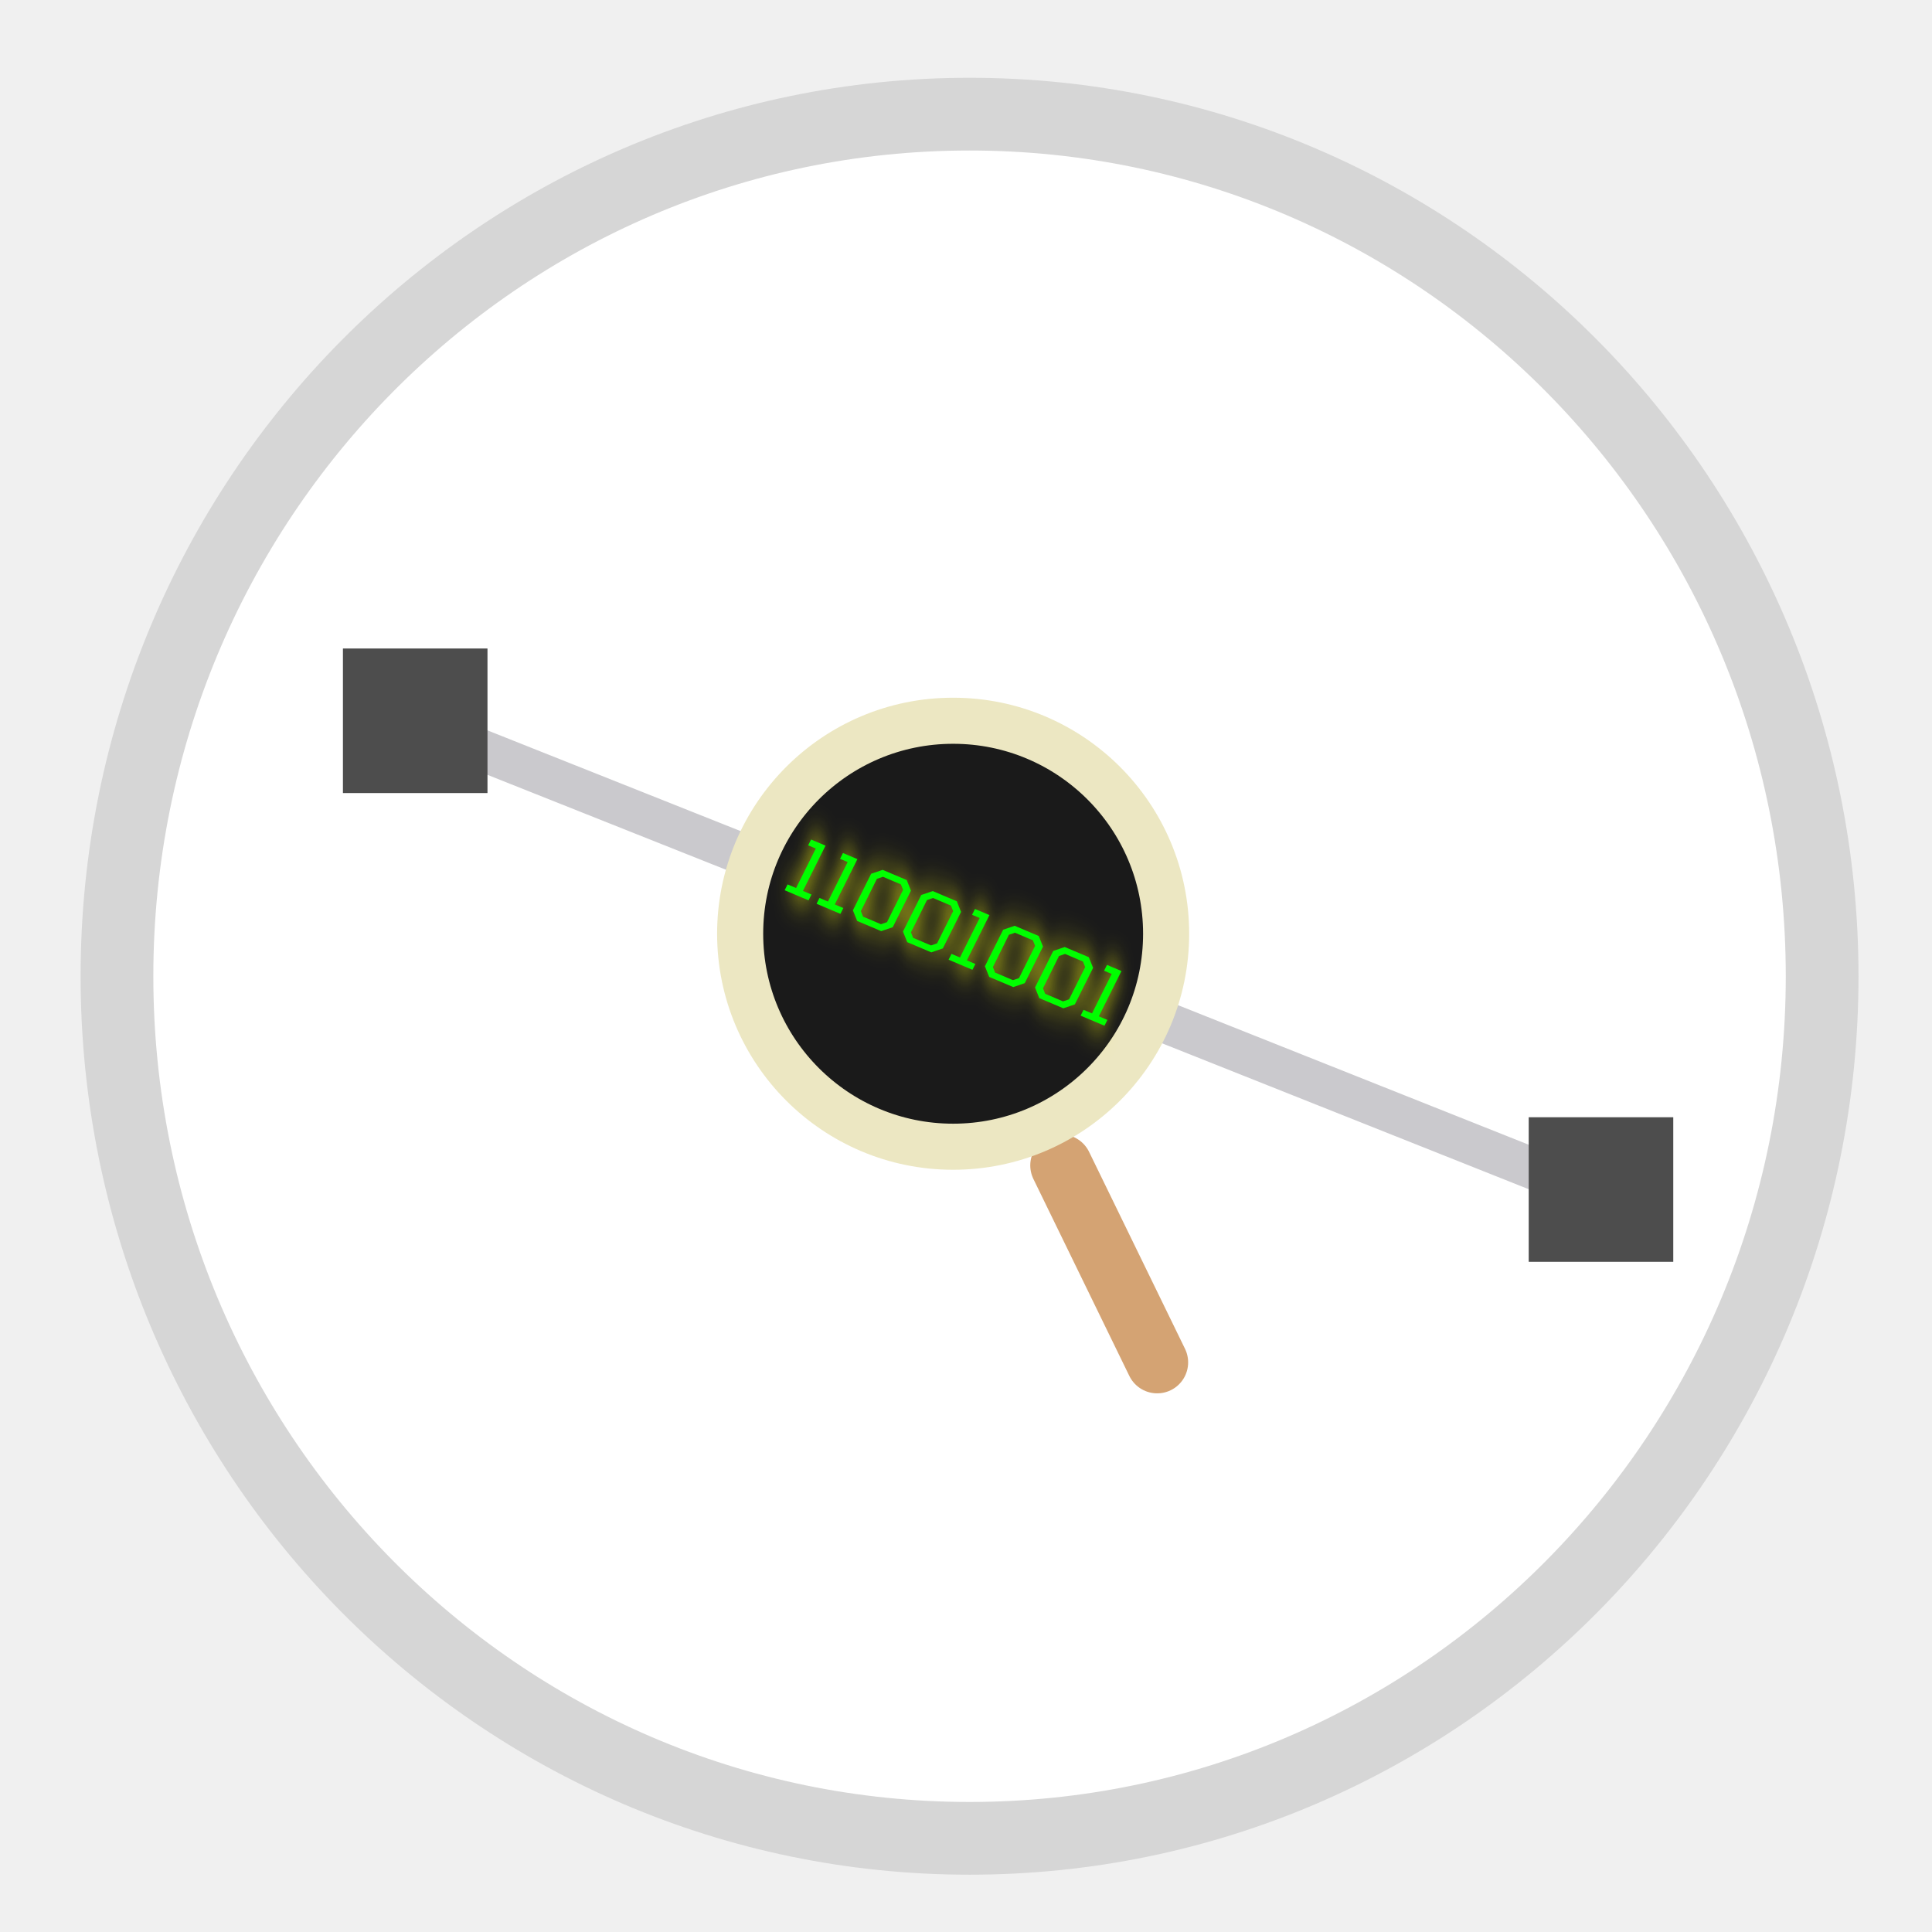
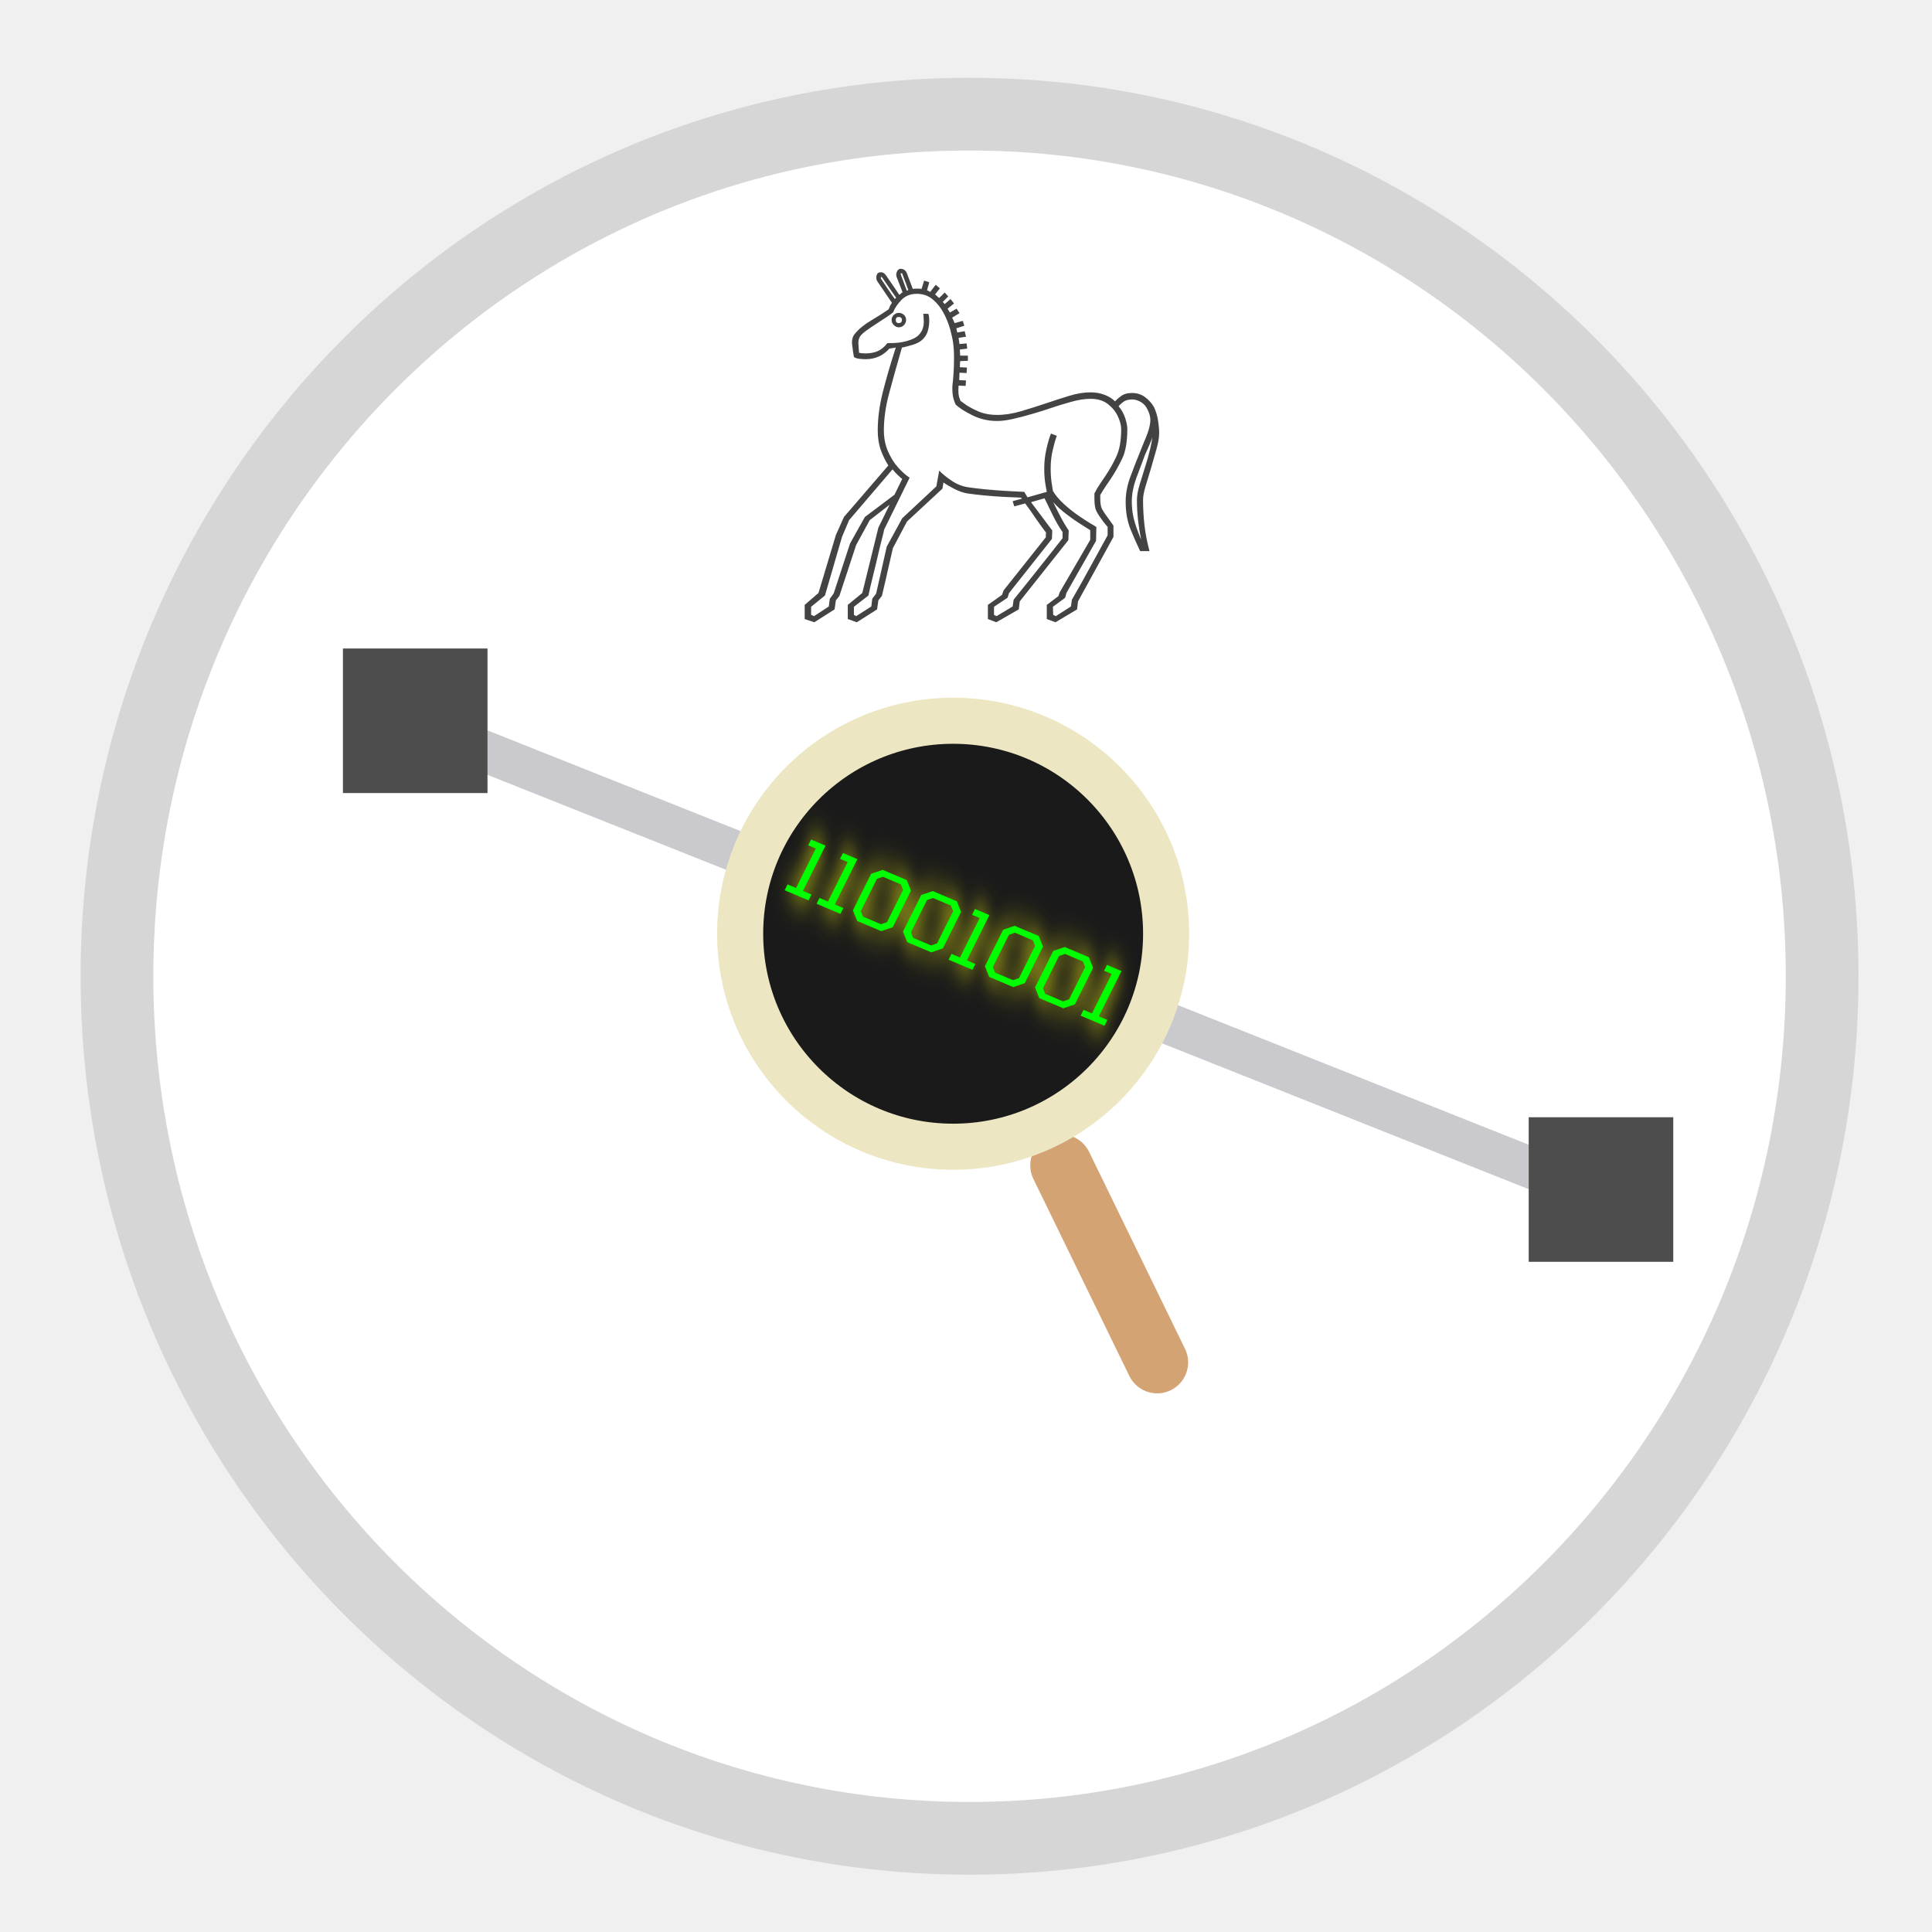
<svg xmlns="http://www.w3.org/2000/svg" xmlns:xlink="http://www.w3.org/1999/xlink" width="512" height="512" viewBox="0 0 512 512" preserveAspectRatio="xMidYMid" version="1.1" id="svg4">
  <defs id="defs1">
    <filter id="filter_1" style="color-interpolation-filters:sRGB" primitiveUnits="userSpaceOnUse" x="-0.089" y="-0.514" width="1.178" height="2.028">
      <feGaussianBlur in="SourceAlpha" stdDeviation="9.76" id="feGaussianBlur1" />
      <feOffset dx="0" dy="0" id="feOffset1" />
      <feColorMatrix type="matrix" values="0 0 0 0 0.96 0 0 0 0 0.96 0 0 0 0 0.07 0 0 0 1 0" result="dropShadow_1" id="feColorMatrix1" />
      <feComposite in="SourceGraphic" in2="dropShadow_1" operator="over" result="Layer1" id="feComposite1" />
    </filter>
  </defs>
  <ellipse style="fill:#ffffff;stroke:#d6d6d6;stroke-width:19.275;stroke-opacity:1" id="path5" cx="256.941" cy="258.713" rx="225.944" ry="228.463" />
  <line x1="117.98" y1="194.988" x2="418.178" y2="314.455" style="fill:none;stroke:#cac9cd;stroke-width:10.954;stroke-linecap:round;stroke-linejoin:round" id="line3" />
  <line x1="281.238" y1="308.844" x2="306.664" y2="361.045" style="fill:none;stroke:#d4a373;stroke-width:16.412;stroke-linecap:round;stroke-linejoin:round" id="line4" />
  <circle cx="252.591" cy="247.451" style="fill:#1a1a1a;stroke:#ece7c2;stroke-width:12.211;stroke-linecap:round;stroke-linejoin:round;stroke-opacity:1" id="ellipse3" r="56.444" />
  <g transform="matrix(0.3224635,0.1366367,-0.1481889,0.2973255,254.5319,245.2655)" style="fill:#00ff00;filter:url(#filter_1)" id="g4">
    <path d="m -131.19,28.86 v -5.19 h 6.99 V -11.5 h -6.23 v -5.19 h 11.85 v 40.36 h 6.99 v 5.19 z m 26.2,0 V 23.67 H -98 V -11.5 h -6.23 v -5.19 h 11.85 v 40.36 h 6.99 v 5.19 z m 33.38,0 -6.49,-6.49 V -10.2 l 6.49,-6.49 h 19.76 l 6.49,6.49 v 32.57 l -6.49,6.49 z m 2.54,-5.01 h 14.69 l 3.41,-3.4 V -8.28 l -3.41,-3.4 h -14.69 l -3.41,3.4 0.06,28.73 z m 38.61,5.01 -6.48,-6.49 V -10.2 l 6.48,-6.49 h 19.77 l 6.48,6.49 v 32.57 l -6.48,6.49 z m 2.54,-5.01 h 14.69 l 3.41,-3.4 V -8.28 l -3.41,-3.4 h -14.69 l -3.41,3.4 0.06,28.73 z M 3.51,28.86 V 23.67 H 10.5 V -11.5 H 4.27 v -5.19 h 11.86 v 40.36 h 6.98 v 5.19 z m 33.38,0 -6.48,-6.49 V -10.2 l 6.48,-6.49 h 19.77 l 6.48,6.49 v 32.57 l -6.48,6.49 z m 2.54,-5.01 h 14.69 l 3.41,-3.4 V -8.28 l -3.41,-3.4 H 39.43 l -3.41,3.4 0.06,28.73 z m 38.62,5.01 -6.49,-6.49 V -10.2 l 6.49,-6.49 h 19.76 l 6.49,6.49 v 32.57 l -6.49,6.49 z m 2.53,-5.01 h 14.69 l 3.41,-3.4 V -8.28 l -3.41,-3.4 H 80.58 l -3.41,3.4 0.06,28.73 z m 31.44,5.01 V 23.67 H 119 V -11.5 h -6.23 v -5.19 h 11.86 v 40.36 h 6.98 v 5.19 z" fill="#4FFF00B7" id="path4" style="fill:#00ff00" />
  </g>
  <use x="0" y="0" xlink:href="#rect2" id="use4" transform="translate(314.2443,124.2231)" style="display:inline" />
  <rect x="90.879" y="171.858" width="38.31" height="38.31" style="fill:#4d4d4d;stroke-width:0.237" id="rect2" />
+   <text xml:space="preserve" style="font-size:85.333px;font-family:'Fira Sans';-inkscape-font-specification:'Fira Sans, Normal';writing-mode:lr-tb;direction:ltr;fill:#434343;stroke-width:20.001;stroke-miterlimit:5" x="209.061" y="162.769" id="text1">
+     <tspan id="tspan1" x="209.061" y="162.769">𓃗</tspan>
+   </text>
</svg>
